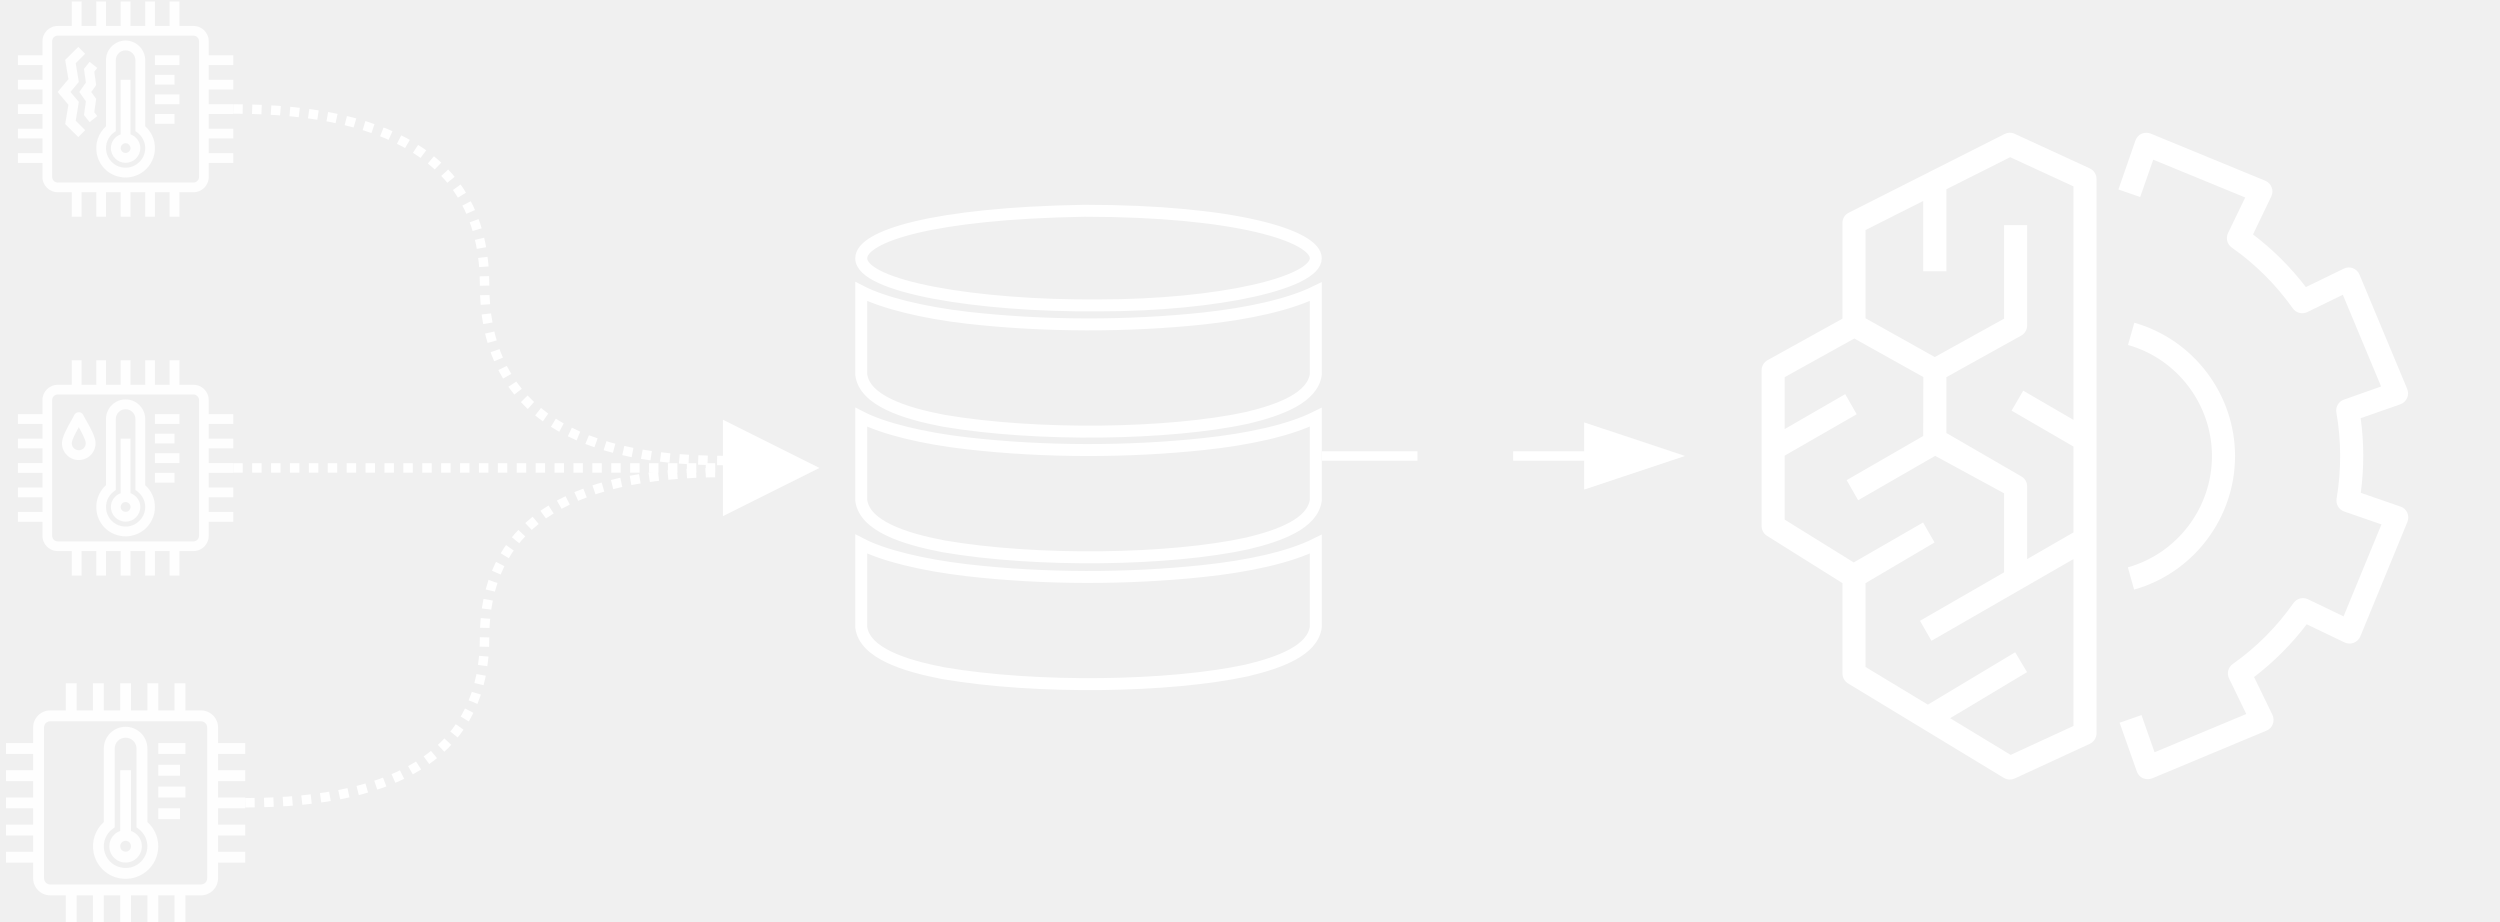
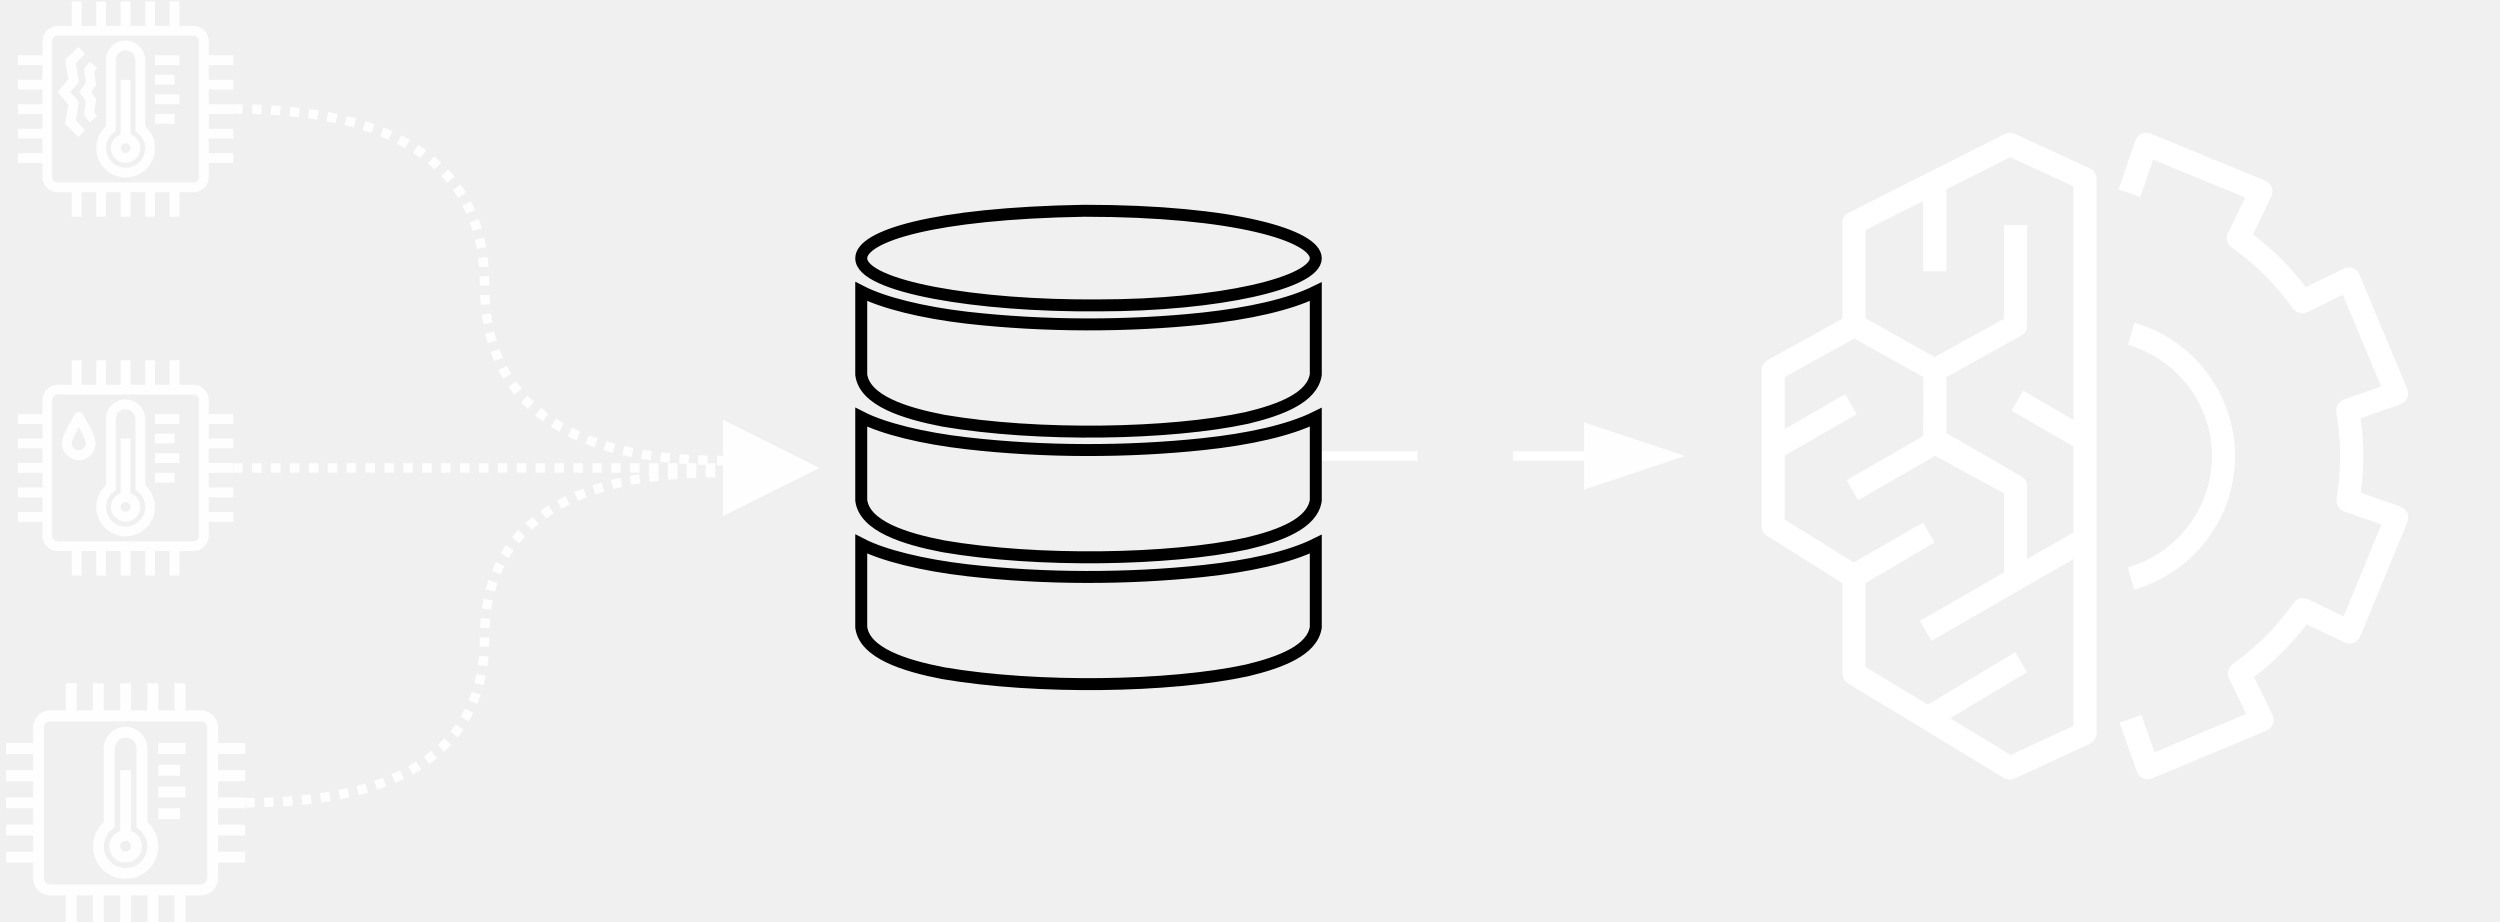
- <svg xmlns="http://www.w3.org/2000/svg" style="" version="1.1" width="209px" height="77px" viewBox="0 0 209 77" content="&lt;mxfile host=&quot;Electron&quot; agent=&quot;Mozilla/5.0 (Macintosh; Intel Mac OS X 10_15_7) AppleWebKit/537.36 (KHTML, like Gecko) draw.io/29.0.3 Chrome/140.0.734.249 Electron/38.7.0 Safari/537.36&quot; version=&quot;29.0.3&quot; scale=&quot;1&quot; border=&quot;0&quot;&gt;&#10;  &lt;diagram name=&quot;Страница-1&quot; id=&quot;vrJBwFiP0G1NpzR6JU6A&quot;&gt;&#10;    &lt;mxGraphModel dx=&quot;325&quot; dy=&quot;239&quot; grid=&quot;1&quot; gridSize=&quot;10&quot; guides=&quot;1&quot; tooltips=&quot;1&quot; connect=&quot;1&quot; arrows=&quot;1&quot; fold=&quot;1&quot; page=&quot;1&quot; pageScale=&quot;1&quot; pageWidth=&quot;827&quot; pageHeight=&quot;1169&quot; math=&quot;0&quot; shadow=&quot;0&quot;&gt;&#10;      &lt;root&gt;&#10;        &lt;mxCell id=&quot;0&quot; /&gt;&#10;        &lt;mxCell id=&quot;1&quot; parent=&quot;0&quot; /&gt;&#10;        &lt;mxCell id=&quot;r5VThmamOhIpFtYYSAC9-8&quot; style=&quot;edgeStyle=orthogonalEdgeStyle;rounded=0;orthogonalLoop=1;jettySize=auto;html=1;flowAnimation=1;curved=1;strokeWidth=0.787;flowAnimationDuration=3000;endArrow=none;endFill=0;shape=wire;dashed=1;fillColor=none;dashPattern=1 1;&quot; edge=&quot;1&quot; parent=&quot;1&quot; source=&quot;r5VThmamOhIpFtYYSAC9-1&quot;&gt;&#10;          &lt;mxGeometry relative=&quot;1&quot; as=&quot;geometry&quot;&gt;&#10;            &lt;mxPoint x=&quot;240&quot; y=&quot;249&quot; as=&quot;targetPoint&quot; /&gt;&#10;            &lt;Array as=&quot;points&quot;&gt;&#10;              &lt;mxPoint x=&quot;220&quot; y=&quot;220&quot; /&gt;&#10;              &lt;mxPoint x=&quot;220&quot; y=&quot;249&quot; /&gt;&#10;            &lt;/Array&gt;&#10;          &lt;/mxGeometry&gt;&#10;        &lt;/mxCell&gt;&#10;        &lt;mxCell id=&quot;r5VThmamOhIpFtYYSAC9-1&quot; value=&quot;&quot; style=&quot;sketch=0;outlineConnect=0;fontColor=#232F3E;gradientColor=none;fillColor=#FEFEFE;strokeColor=none;dashed=0;verticalLabelPosition=bottom;verticalAlign=top;align=center;html=1;fontSize=12;fontStyle=0;aspect=fixed;pointerEvents=1;shape=mxgraph.aws4.iot_thing_temperature_vibration_sensor;strokeWidth=0;&quot; vertex=&quot;1&quot; parent=&quot;1&quot;&gt;&#10;          &lt;mxGeometry x=&quot;181&quot; y=&quot;210.62&quot; width=&quot;18&quot; height=&quot;18&quot; as=&quot;geometry&quot; /&gt;&#10;        &lt;/mxCell&gt;&#10;        &lt;mxCell id=&quot;r5VThmamOhIpFtYYSAC9-9&quot; style=&quot;rounded=0;orthogonalLoop=1;jettySize=auto;html=1;flowAnimation=1;strokeWidth=0.787;flowAnimationDuration=3000;endArrow=block;endFill=1;shape=wire;dashed=1;dashPattern=1 1;&quot; edge=&quot;1&quot; parent=&quot;1&quot; source=&quot;r5VThmamOhIpFtYYSAC9-2&quot;&gt;&#10;          &lt;mxGeometry relative=&quot;1&quot; as=&quot;geometry&quot;&gt;&#10;            &lt;mxPoint x=&quot;248&quot; y=&quot;249.62&quot; as=&quot;targetPoint&quot; /&gt;&#10;          &lt;/mxGeometry&gt;&#10;        &lt;/mxCell&gt;&#10;        &lt;mxCell id=&quot;r5VThmamOhIpFtYYSAC9-2&quot; value=&quot;&quot; style=&quot;sketch=0;outlineConnect=0;fontColor=#232F3E;gradientColor=none;fillColor=#FEFEFE;strokeColor=none;dashed=0;verticalLabelPosition=bottom;verticalAlign=top;align=center;html=1;fontSize=12;fontStyle=0;aspect=fixed;pointerEvents=1;shape=mxgraph.aws4.iot_thing_temperature_humidity_sensor;strokeWidth=0;&quot; vertex=&quot;1&quot; parent=&quot;1&quot;&gt;&#10;          &lt;mxGeometry x=&quot;181&quot; y=&quot;240.62&quot; width=&quot;18&quot; height=&quot;18&quot; as=&quot;geometry&quot; /&gt;&#10;        &lt;/mxCell&gt;&#10;        &lt;mxCell id=&quot;r5VThmamOhIpFtYYSAC9-3&quot; value=&quot;&quot; style=&quot;sketch=0;outlineConnect=0;fontColor=#232F3E;gradientColor=none;fillColor=#FEFEFE;strokeColor=none;dashed=0;verticalLabelPosition=bottom;verticalAlign=top;align=center;html=1;fontSize=12;fontStyle=0;aspect=fixed;pointerEvents=1;shape=mxgraph.aws4.iot_thing_temperature_sensor;strokeWidth=0;strokeOpacity=100;fillOpacity=100;&quot; vertex=&quot;1&quot; parent=&quot;1&quot;&gt;&#10;          &lt;mxGeometry x=&quot;180&quot; y=&quot;267.62&quot; width=&quot;20&quot; height=&quot;20&quot; as=&quot;geometry&quot; /&gt;&#10;        &lt;/mxCell&gt;&#10;        &lt;mxCell id=&quot;r5VThmamOhIpFtYYSAC9-5&quot; value=&quot;&quot; style=&quot;sketch=0;points=[[0,0,0],[0.25,0,0],[0.5,0,0],[0.75,0,0],[1,0,0],[0,1,0],[0.25,1,0],[0.5,1,0],[0.75,1,0],[1,1,0],[0,0.25,0],[0,0.5,0],[0,0.75,0],[1,0.25,0],[1,0.5,0],[1,0.75,0]];outlineConnect=0;fontColor=#232F3E;fillColor=none;strokeColor=#ffffff;dashed=0;verticalLabelPosition=bottom;verticalAlign=top;align=center;html=1;fontSize=12;fontStyle=0;aspect=fixed;shape=mxgraph.aws4.resourceIcon;resIcon=mxgraph.aws4.machine_learning;fillStyle=auto;strokeWidth=0.787;&quot; vertex=&quot;1&quot; parent=&quot;1&quot;&gt;&#10;          &lt;mxGeometry x=&quot;320&quot; y=&quot;214.8&quot; width=&quot;67.63&quot; height=&quot;67.63&quot; as=&quot;geometry&quot; /&gt;&#10;        &lt;/mxCell&gt;&#10;        &lt;mxCell id=&quot;r5VThmamOhIpFtYYSAC9-11&quot; style=&quot;rounded=0;orthogonalLoop=1;jettySize=auto;html=1;flowAnimation=1;strokeWidth=0.787;flowAnimationDuration=3000;endArrow=blockThin;endFill=1;shape=wire;dashed=1;&quot; edge=&quot;1&quot; parent=&quot;1&quot; source=&quot;r5VThmamOhIpFtYYSAC9-6&quot; target=&quot;r5VThmamOhIpFtYYSAC9-5&quot;&gt;&#10;          &lt;mxGeometry relative=&quot;1&quot; as=&quot;geometry&quot; /&gt;&#10;        &lt;/mxCell&gt;&#10;        &lt;mxCell id=&quot;r5VThmamOhIpFtYYSAC9-12&quot; value=&quot;&quot; style=&quot;edgeStyle=orthogonalEdgeStyle;rounded=0;orthogonalLoop=1;jettySize=auto;html=1;flowAnimation=1;curved=1;strokeWidth=0.787;flowAnimationDuration=3000;endArrow=none;endFill=0;shape=wire;dashed=1;dashPattern=1 1;&quot; edge=&quot;1&quot; parent=&quot;1&quot; source=&quot;r5VThmamOhIpFtYYSAC9-3&quot;&gt;&#10;          &lt;mxGeometry relative=&quot;1&quot; as=&quot;geometry&quot;&gt;&#10;            &lt;mxPoint x=&quot;240&quot; y=&quot;250&quot; as=&quot;targetPoint&quot; /&gt;&#10;            &lt;mxPoint x=&quot;180&quot; y=&quot;300&quot; as=&quot;sourcePoint&quot; /&gt;&#10;            &lt;Array as=&quot;points&quot;&gt;&#10;              &lt;mxPoint x=&quot;220&quot; y=&quot;278&quot; /&gt;&#10;              &lt;mxPoint x=&quot;220&quot; y=&quot;250&quot; /&gt;&#10;            &lt;/Array&gt;&#10;          &lt;/mxGeometry&gt;&#10;        &lt;/mxCell&gt;&#10;        &lt;mxCell id=&quot;r5VThmamOhIpFtYYSAC9-6&quot; value=&quot;&quot; style=&quot;sketch=0;shadow=0;dashed=0;html=1;strokeColor=default;labelPosition=center;verticalLabelPosition=bottom;verticalAlign=top;outlineConnect=0;align=center;shape=mxgraph.office.databases.database_mini_3;fillColor=none;gradientColor=none;&quot; vertex=&quot;1&quot; parent=&quot;1&quot;&gt;&#10;          &lt;mxGeometry x=&quot;252&quot; y=&quot;228.62&quot; width=&quot;38&quot; height=&quot;40&quot; as=&quot;geometry&quot; /&gt;&#10;        &lt;/mxCell&gt;&#10;      &lt;/root&gt;&#10;    &lt;/mxGraphModel&gt;&#10;  &lt;/diagram&gt;&#10;&lt;/mxfile&gt;&#10;">
+ <svg xmlns="http://www.w3.org/2000/svg" style="background: transparent; background-color: transparent; color-scheme: light dark;" version="1.1" width="209px" height="77px" viewBox="0 0 209 77" content="&lt;mxfile host=&quot;Electron&quot; agent=&quot;Mozilla/5.0 (Macintosh; Intel Mac OS X 10_15_7) AppleWebKit/537.36 (KHTML, like Gecko) draw.io/29.0.3 Chrome/140.0.734.249 Electron/38.7.0 Safari/537.36&quot; version=&quot;29.0.3&quot; scale=&quot;1&quot; border=&quot;0&quot;&gt;&#10;  &lt;diagram name=&quot;Страница-1&quot; id=&quot;vrJBwFiP0G1NpzR6JU6A&quot;&gt;&#10;    &lt;mxGraphModel dx=&quot;325&quot; dy=&quot;239&quot; grid=&quot;1&quot; gridSize=&quot;10&quot; guides=&quot;1&quot; tooltips=&quot;1&quot; connect=&quot;1&quot; arrows=&quot;1&quot; fold=&quot;1&quot; page=&quot;1&quot; pageScale=&quot;1&quot; pageWidth=&quot;827&quot; pageHeight=&quot;1169&quot; math=&quot;0&quot; shadow=&quot;0&quot;&gt;&#10;      &lt;root&gt;&#10;        &lt;mxCell id=&quot;0&quot; /&gt;&#10;        &lt;mxCell id=&quot;1&quot; parent=&quot;0&quot; /&gt;&#10;        &lt;mxCell id=&quot;r5VThmamOhIpFtYYSAC9-8&quot; style=&quot;edgeStyle=orthogonalEdgeStyle;rounded=0;orthogonalLoop=1;jettySize=auto;html=1;flowAnimation=1;curved=1;strokeWidth=0.787;flowAnimationDuration=3000;endArrow=none;endFill=0;shape=wire;dashed=1;fillColor=none;dashPattern=1 1;strokeColor=#FEFEFE;startFillColor=#FEFEFE;endFillColor=#FEFEFE;&quot; edge=&quot;1&quot; parent=&quot;1&quot; source=&quot;r5VThmamOhIpFtYYSAC9-1&quot;&gt;&#10;          &lt;mxGeometry relative=&quot;1&quot; as=&quot;geometry&quot;&gt;&#10;            &lt;mxPoint x=&quot;240&quot; y=&quot;249&quot; as=&quot;targetPoint&quot; /&gt;&#10;            &lt;Array as=&quot;points&quot;&gt;&#10;              &lt;mxPoint x=&quot;220&quot; y=&quot;220&quot; /&gt;&#10;              &lt;mxPoint x=&quot;220&quot; y=&quot;249&quot; /&gt;&#10;            &lt;/Array&gt;&#10;          &lt;/mxGeometry&gt;&#10;        &lt;/mxCell&gt;&#10;        &lt;mxCell id=&quot;r5VThmamOhIpFtYYSAC9-1&quot; value=&quot;&quot; style=&quot;sketch=0;outlineConnect=0;fontColor=#232F3E;gradientColor=none;fillColor=#FEFEFE;strokeColor=none;dashed=0;verticalLabelPosition=bottom;verticalAlign=top;align=center;html=1;fontSize=12;fontStyle=0;aspect=fixed;pointerEvents=1;shape=mxgraph.aws4.iot_thing_temperature_vibration_sensor;strokeWidth=0;&quot; vertex=&quot;1&quot; parent=&quot;1&quot;&gt;&#10;          &lt;mxGeometry x=&quot;181&quot; y=&quot;210.62&quot; width=&quot;18&quot; height=&quot;18&quot; as=&quot;geometry&quot; /&gt;&#10;        &lt;/mxCell&gt;&#10;        &lt;mxCell id=&quot;r5VThmamOhIpFtYYSAC9-9&quot; style=&quot;rounded=0;orthogonalLoop=1;jettySize=auto;html=1;flowAnimation=1;strokeWidth=0.787;flowAnimationDuration=3000;endArrow=block;endFill=1;shape=wire;dashed=1;dashPattern=1 1;strokeColor=#FEFEFE;startFillColor=#FEFEFE;endFillColor=#FEFEFE;&quot; edge=&quot;1&quot; parent=&quot;1&quot; source=&quot;r5VThmamOhIpFtYYSAC9-2&quot;&gt;&#10;          &lt;mxGeometry relative=&quot;1&quot; as=&quot;geometry&quot;&gt;&#10;            &lt;mxPoint x=&quot;248&quot; y=&quot;249.62&quot; as=&quot;targetPoint&quot; /&gt;&#10;          &lt;/mxGeometry&gt;&#10;        &lt;/mxCell&gt;&#10;        &lt;mxCell id=&quot;r5VThmamOhIpFtYYSAC9-2&quot; value=&quot;&quot; style=&quot;sketch=0;outlineConnect=0;fontColor=#232F3E;gradientColor=none;fillColor=#FEFEFE;strokeColor=none;dashed=0;verticalLabelPosition=bottom;verticalAlign=top;align=center;html=1;fontSize=12;fontStyle=0;aspect=fixed;pointerEvents=1;shape=mxgraph.aws4.iot_thing_temperature_humidity_sensor;strokeWidth=0;&quot; vertex=&quot;1&quot; parent=&quot;1&quot;&gt;&#10;          &lt;mxGeometry x=&quot;181&quot; y=&quot;240.62&quot; width=&quot;18&quot; height=&quot;18&quot; as=&quot;geometry&quot; /&gt;&#10;        &lt;/mxCell&gt;&#10;        &lt;mxCell id=&quot;r5VThmamOhIpFtYYSAC9-3&quot; value=&quot;&quot; style=&quot;sketch=0;outlineConnect=0;fontColor=#232F3E;gradientColor=none;fillColor=#FEFEFE;strokeColor=none;dashed=0;verticalLabelPosition=bottom;verticalAlign=top;align=center;html=1;fontSize=12;fontStyle=0;aspect=fixed;pointerEvents=1;shape=mxgraph.aws4.iot_thing_temperature_sensor;strokeWidth=0;strokeOpacity=100;fillOpacity=100;&quot; vertex=&quot;1&quot; parent=&quot;1&quot;&gt;&#10;          &lt;mxGeometry x=&quot;180&quot; y=&quot;267.62&quot; width=&quot;20&quot; height=&quot;20&quot; as=&quot;geometry&quot; /&gt;&#10;        &lt;/mxCell&gt;&#10;        &lt;mxCell id=&quot;r5VThmamOhIpFtYYSAC9-5&quot; value=&quot;&quot; style=&quot;sketch=0;points=[[0,0,0],[0.25,0,0],[0.5,0,0],[0.75,0,0],[1,0,0],[0,1,0],[0.25,1,0],[0.5,1,0],[0.75,1,0],[1,1,0],[0,0.25,0],[0,0.5,0],[0,0.75,0],[1,0.25,0],[1,0.5,0],[1,0.75,0]];outlineConnect=0;fontColor=#232F3E;fillColor=none;strokeColor=#ffffff;dashed=0;verticalLabelPosition=bottom;verticalAlign=top;align=center;html=1;fontSize=12;fontStyle=0;aspect=fixed;shape=mxgraph.aws4.resourceIcon;resIcon=mxgraph.aws4.machine_learning;fillStyle=auto;strokeWidth=0.787;&quot; vertex=&quot;1&quot; parent=&quot;1&quot;&gt;&#10;          &lt;mxGeometry x=&quot;320&quot; y=&quot;214.8&quot; width=&quot;67.63&quot; height=&quot;67.63&quot; as=&quot;geometry&quot; /&gt;&#10;        &lt;/mxCell&gt;&#10;        &lt;mxCell id=&quot;r5VThmamOhIpFtYYSAC9-11&quot; style=&quot;rounded=0;orthogonalLoop=1;jettySize=auto;html=1;flowAnimation=1;strokeWidth=0.787;flowAnimationDuration=3000;endArrow=blockThin;endFill=1;shape=wire;dashed=1;strokeColor=#FEFEFE;startFillColor=#FEFEFE;endFillColor=#FEFEFE;&quot; edge=&quot;1&quot; parent=&quot;1&quot; source=&quot;r5VThmamOhIpFtYYSAC9-6&quot; target=&quot;r5VThmamOhIpFtYYSAC9-5&quot;&gt;&#10;          &lt;mxGeometry relative=&quot;1&quot; as=&quot;geometry&quot; /&gt;&#10;        &lt;/mxCell&gt;&#10;        &lt;mxCell id=&quot;r5VThmamOhIpFtYYSAC9-12&quot; value=&quot;&quot; style=&quot;edgeStyle=orthogonalEdgeStyle;rounded=0;orthogonalLoop=1;jettySize=auto;html=1;flowAnimation=1;curved=1;strokeWidth=0.787;flowAnimationDuration=3000;endArrow=none;endFill=0;shape=wire;dashed=1;dashPattern=1 1;strokeColor=#FEFEFE;startFillColor=#FEFEFE;endFillColor=#FEFEFE;&quot; edge=&quot;1&quot; parent=&quot;1&quot; source=&quot;r5VThmamOhIpFtYYSAC9-3&quot;&gt;&#10;          &lt;mxGeometry relative=&quot;1&quot; as=&quot;geometry&quot;&gt;&#10;            &lt;mxPoint x=&quot;240&quot; y=&quot;250&quot; as=&quot;targetPoint&quot; /&gt;&#10;            &lt;mxPoint x=&quot;180&quot; y=&quot;300&quot; as=&quot;sourcePoint&quot; /&gt;&#10;            &lt;Array as=&quot;points&quot;&gt;&#10;              &lt;mxPoint x=&quot;220&quot; y=&quot;278&quot; /&gt;&#10;              &lt;mxPoint x=&quot;220&quot; y=&quot;250&quot; /&gt;&#10;            &lt;/Array&gt;&#10;          &lt;/mxGeometry&gt;&#10;        &lt;/mxCell&gt;&#10;        &lt;mxCell id=&quot;r5VThmamOhIpFtYYSAC9-6&quot; value=&quot;&quot; style=&quot;sketch=0;shadow=0;dashed=0;html=1;strokeColor=default;labelPosition=center;verticalLabelPosition=bottom;verticalAlign=top;outlineConnect=0;align=center;shape=mxgraph.office.databases.database_mini_3;fillColor=none;gradientColor=none;&quot; vertex=&quot;1&quot; parent=&quot;1&quot;&gt;&#10;          &lt;mxGeometry x=&quot;252&quot; y=&quot;228.62&quot; width=&quot;38&quot; height=&quot;40&quot; as=&quot;geometry&quot; /&gt;&#10;        &lt;/mxCell&gt;&#10;      &lt;/root&gt;&#10;    &lt;/mxGraphModel&gt;&#10;  &lt;/diagram&gt;&#10;&lt;/mxfile&gt;&#10;">
  <defs>
-     <style>@keyframes ge-flow-animation--O0CGdl8HsFYMadAr-Q7 {
+     <style>@keyframes ge-flow-animation-nyotXCCTDUDjJl72Qc50 {
  to {
    stroke-dashoffset: 0;
  }
}</style>
  </defs>
  <g>
    <g data-cell-id="0">
      <g data-cell-id="1">
        <g data-cell-id="r5VThmamOhIpFtYYSAC9-8">
          <g transform="translate(0.5,0.5)">
-             <path d="M 19 8.61 Q 40.01 8.61 40.01 23.31 Q 40.01 38 60 38" fill="none" stroke="#ffffff" stroke-width="0.79" stroke-miterlimit="10" pointer-events="stroke" stroke-dasharray="0.79 0.79" style="stroke: #ffffff; animation: 296ms linear 0s infinite normal none running ge-flow-animation--O0CGdl8HsFYMadAr-Q7; stroke-dashoffset: 1.58;" />
+             <path d="M 19 8.61 Q 40.01 8.61 40.01 23.31 Q 40.01 38 60 38" fill="none" stroke="#fefefe" stroke-width="0.79" stroke-miterlimit="10" pointer-events="stroke" stroke-dasharray="0.79 0.79" style="stroke: rgb(254, 254, 254); animation: 296ms linear 0s infinite normal none running ge-flow-animation-nyotXCCTDUDjJl72Qc50; stroke-dashoffset: 1.58;" />
            <path d="M 19 8.61 Q 40.01 8.61 40.01 23.31 Q 40.01 38 60 38" fill="none" stroke="none" pointer-events="stroke" />
          </g>
        </g>
        <g data-cell-id="r5VThmamOhIpFtYYSAC9-1">
          <g transform="translate(0.5,0.5)">
            <rect x="1" y="-0.38" width="18" height="18" fill="none" stroke="none" pointer-events="all" />
            <path d="M 10 12.29 C 9.85 12.29 9.72 12.21 9.65 12.09 C 9.57 11.96 9.57 11.81 9.65 11.68 C 9.72 11.55 9.85 11.47 10 11.47 C 10.15 11.47 10.28 11.55 10.35 11.68 C 10.43 11.81 10.43 11.96 10.35 12.09 C 10.28 12.21 10.15 12.29 10 12.29 Z M 10.41 10.73 L 10.41 6.17 L 9.59 6.17 L 9.59 10.73 C 9.12 10.9 8.77 11.35 8.77 11.88 C 8.77 12.56 9.32 13.11 10 13.11 C 10.68 13.11 11.23 12.56 11.23 11.88 C 11.23 11.35 10.88 10.9 10.41 10.73 Z M 11.03 13.15 C 10.64 13.47 10.15 13.59 9.64 13.48 C 9.01 13.35 8.51 12.83 8.39 12.19 C 8.27 11.58 8.52 10.95 9.02 10.58 L 9.18 10.46 L 9.18 4.53 C 9.18 4.08 9.55 3.71 10 3.71 C 10.45 3.71 10.82 4.08 10.82 4.53 L 10.82 10.46 L 10.98 10.58 C 11.4 10.9 11.64 11.37 11.64 11.88 C 11.64 12.38 11.42 12.84 11.03 13.15 Z M 11.64 10.06 L 11.64 4.53 C 11.64 3.63 10.9 2.89 10 2.89 C 9.1 2.89 8.36 3.63 8.36 4.53 L 8.36 10.06 C 7.73 10.63 7.43 11.49 7.59 12.34 C 7.76 13.3 8.52 14.09 9.48 14.28 C 9.65 14.32 9.82 14.34 10 14.34 C 10.56 14.34 11.11 14.14 11.55 13.79 C 12.12 13.32 12.46 12.62 12.45 11.88 C 12.46 11.19 12.16 10.52 11.64 10.06 Z M 7.63 9.2 L 6.99 9.71 L 6.52 9.12 L 6.68 7.97 L 6.13 7.19 L 6.68 6.4 L 6.52 5.26 L 6.99 4.67 L 7.63 5.18 L 7.38 5.49 L 7.54 6.61 L 7.13 7.19 L 7.54 7.77 L 7.38 8.89 Z M 5.83 9.59 L 6.62 10.38 L 6.05 10.96 L 4.95 9.87 L 5.22 8.26 L 4.32 7.19 L 5.22 6.12 L 4.95 4.51 L 6.05 3.42 L 6.62 4 L 5.83 4.79 L 6.09 6.35 L 5.39 7.19 L 6.09 8.02 Z M 12.45 9.85 L 14.09 9.85 L 14.09 9.03 L 12.45 9.03 Z M 12.45 8.21 L 14.5 8.21 L 14.5 7.39 L 12.45 7.39 Z M 12.45 6.57 L 14.09 6.57 L 14.09 5.76 L 12.45 5.76 Z M 12.45 4.94 L 14.5 4.94 L 14.5 4.12 L 12.45 4.12 Z M 16.14 14.29 C 16.14 14.55 15.93 14.76 15.67 14.76 L 4.33 14.76 C 4.07 14.76 3.86 14.55 3.86 14.29 L 3.86 2.95 C 3.86 2.69 4.07 2.48 4.33 2.48 L 15.67 2.48 C 15.93 2.48 16.14 2.69 16.14 2.95 Z M 19 4.94 L 19 4.12 L 16.95 4.12 L 16.95 2.95 C 16.95 2.24 16.38 1.67 15.67 1.67 L 14.5 1.67 L 14.5 -0.38 L 13.68 -0.38 L 13.68 1.67 L 12.45 1.67 L 12.45 -0.38 L 11.64 -0.38 L 11.64 1.67 L 10.41 1.67 L 10.41 -0.38 L 9.59 -0.38 L 9.59 1.67 L 8.36 1.67 L 8.36 -0.38 L 7.55 -0.38 L 7.55 1.67 L 6.32 1.67 L 6.32 -0.38 L 5.5 -0.38 L 5.5 1.67 L 4.33 1.67 C 3.62 1.67 3.05 2.24 3.05 2.95 L 3.05 4.12 L 1 4.12 L 1 4.94 L 3.05 4.94 L 3.05 6.17 L 1 6.17 L 1 6.98 L 3.05 6.98 L 3.05 8.21 L 1 8.21 L 1 9.03 L 3.05 9.03 L 3.05 10.26 L 1 10.26 L 1 11.07 L 3.05 11.07 L 3.05 12.3 L 1 12.3 L 1 13.12 L 3.05 13.12 L 3.05 14.29 C 3.05 15 3.62 15.57 4.33 15.57 L 5.5 15.57 L 5.5 17.62 L 6.32 17.62 L 6.32 15.57 L 7.55 15.57 L 7.55 17.62 L 8.36 17.62 L 8.36 15.57 L 9.59 15.57 L 9.59 17.62 L 10.41 17.62 L 10.41 15.57 L 11.64 15.57 L 11.64 17.62 L 12.45 17.62 L 12.45 15.57 L 13.68 15.57 L 13.68 17.62 L 14.5 17.62 L 14.5 15.57 L 15.67 15.57 C 16.38 15.57 16.95 15 16.95 14.29 L 16.95 13.12 L 19 13.12 L 19 12.3 L 16.95 12.3 L 16.95 11.07 L 19 11.07 L 19 10.26 L 16.95 10.26 L 16.95 9.03 L 19 9.03 L 19 8.21 L 16.95 8.21 L 16.95 6.98 L 19 6.98 L 19 6.17 L 16.95 6.17 L 16.95 4.94 Z" fill="#fefefe" stroke="none" pointer-events="all" style="fill: rgb(254, 254, 254);" />
          </g>
        </g>
        <g data-cell-id="r5VThmamOhIpFtYYSAC9-9">
          <g transform="translate(0.5,0.5)">
-             <path d="M 19 38.62 L 60.33 38.62" fill="none" stroke="#ffffff" stroke-width="0.79" stroke-miterlimit="10" pointer-events="stroke" stroke-dasharray="0.79 0.79" style="stroke: #ffffff; animation: 296ms linear 0s infinite normal none running ge-flow-animation--O0CGdl8HsFYMadAr-Q7; stroke-dashoffset: 1.58;" />
+             <path d="M 19 38.62 L 60.33 38.62" fill="none" stroke="#fefefe" stroke-width="0.79" stroke-miterlimit="10" pointer-events="stroke" stroke-dasharray="0.79 0.79" style="stroke: rgb(254, 254, 254); animation: 296ms linear 0s infinite normal none running ge-flow-animation-nyotXCCTDUDjJl72Qc50; stroke-dashoffset: 1.58;" />
            <path d="M 19 38.62 L 60.33 38.62" fill="none" stroke="none" pointer-events="stroke" />
-             <path d="M 67.12 38.62 L 60.33 42.01 L 60.33 35.23 Z" fill="#ffffff" stroke="#ffffff" stroke-width="0.79" stroke-miterlimit="10" pointer-events="all" style="fill: #ffffff; stroke: #ffffff;" />
+             <path d="M 67.12 38.62 L 60.33 42.01 L 60.33 35.23 Z" fill="#fefefe" stroke="#fefefe" stroke-width="0.79" stroke-miterlimit="10" pointer-events="all" style="fill: rgb(254, 254, 254); stroke: rgb(254, 254, 254);" />
          </g>
        </g>
        <g data-cell-id="r5VThmamOhIpFtYYSAC9-2">
          <g transform="translate(0.5,0.5)">
            <rect x="1" y="29.62" width="18" height="18" fill="none" stroke="none" pointer-events="all" />
            <path d="M 6.09 37.14 C 5.77 37.14 5.5 36.88 5.5 36.55 C 5.5 36.29 5.84 35.65 6.09 35.21 C 6.33 35.65 6.67 36.29 6.67 36.55 C 6.67 36.88 6.41 37.14 6.09 37.14 Z M 6.45 34.18 C 6.38 34.04 6.24 33.96 6.09 33.96 C 5.93 33.96 5.79 34.04 5.72 34.18 L 5.52 34.55 C 5.08 35.32 4.68 36.06 4.68 36.55 C 4.68 37.33 5.31 37.96 6.09 37.96 C 6.86 37.96 7.49 37.33 7.49 36.55 C 7.49 36.06 7.1 35.32 6.65 34.55 Z M 12.45 39.85 L 14.09 39.85 L 14.09 39.03 L 12.45 39.03 Z M 12.45 38.21 L 14.5 38.21 L 14.5 37.39 L 12.45 37.39 Z M 12.45 36.57 L 14.09 36.57 L 14.09 35.76 L 12.45 35.76 Z M 12.45 34.94 L 14.5 34.94 L 14.5 34.12 L 12.45 34.12 Z M 10 42.29 C 9.77 42.29 9.59 42.11 9.59 41.88 C 9.59 41.66 9.77 41.47 10 41.47 C 10.23 41.47 10.41 41.66 10.41 41.88 C 10.41 42.11 10.23 42.29 10 42.29 Z M 10.41 40.73 L 10.41 36.17 L 9.59 36.17 L 9.59 40.73 C 9.12 40.9 8.77 41.35 8.77 41.88 C 8.77 42.56 9.32 43.11 10 43.11 C 10.68 43.11 11.23 42.56 11.23 41.88 C 11.23 41.35 10.88 40.9 10.41 40.73 Z M 11.03 43.15 C 10.64 43.47 10.15 43.59 9.64 43.48 C 9.01 43.35 8.51 42.83 8.39 42.19 C 8.28 41.57 8.51 40.97 9.02 40.58 L 9.18 40.46 L 9.18 34.53 C 9.18 34.08 9.55 33.71 10 33.71 C 10.45 33.71 10.82 34.08 10.82 34.53 L 10.82 40.46 L 10.98 40.58 C 11.4 40.9 11.64 41.37 11.64 41.88 C 11.64 42.38 11.42 42.84 11.03 43.15 Z M 11.64 40.06 L 11.64 34.53 C 11.64 33.63 10.9 32.89 10 32.89 C 9.1 32.89 8.36 33.63 8.36 34.53 L 8.36 40.06 C 7.73 40.63 7.43 41.49 7.59 42.34 C 7.76 43.3 8.52 44.09 9.48 44.28 C 9.65 44.32 9.82 44.34 10 44.34 C 10.56 44.34 11.11 44.14 11.55 43.79 C 12.12 43.32 12.46 42.62 12.45 41.88 C 12.45 41.18 12.16 40.53 11.64 40.06 Z M 16.14 44.29 C 16.14 44.55 15.93 44.76 15.67 44.76 L 4.33 44.76 C 4.07 44.76 3.86 44.55 3.86 44.29 L 3.86 32.95 C 3.86 32.69 4.07 32.48 4.33 32.48 L 15.67 32.48 C 15.93 32.48 16.14 32.69 16.14 32.95 Z M 19 34.94 L 19 34.12 L 16.95 34.12 L 16.95 32.95 C 16.95 32.24 16.38 31.67 15.67 31.67 L 14.5 31.67 L 14.5 29.62 L 13.68 29.62 L 13.68 31.67 L 12.45 31.67 L 12.45 29.62 L 11.64 29.62 L 11.64 31.67 L 10.41 31.67 L 10.41 29.62 L 9.59 29.62 L 9.59 31.67 L 8.36 31.67 L 8.36 29.62 L 7.55 29.62 L 7.55 31.67 L 6.32 31.67 L 6.32 29.62 L 5.5 29.62 L 5.5 31.67 L 4.33 31.67 C 3.62 31.67 3.05 32.24 3.05 32.95 L 3.05 34.12 L 1 34.12 L 1 34.94 L 3.05 34.94 L 3.05 36.17 L 1 36.17 L 1 36.98 L 3.05 36.98 L 3.05 38.21 L 1 38.21 L 1 39.03 L 3.05 39.03 L 3.05 40.26 L 1 40.26 L 1 41.07 L 3.05 41.07 L 3.05 42.3 L 1 42.3 L 1 43.12 L 3.05 43.12 L 3.05 44.29 C 3.05 45 3.62 45.57 4.33 45.57 L 5.5 45.57 L 5.5 47.62 L 6.32 47.62 L 6.32 45.57 L 7.55 45.57 L 7.55 47.62 L 8.36 47.62 L 8.36 45.57 L 9.59 45.57 L 9.59 47.62 L 10.41 47.62 L 10.41 45.57 L 11.64 45.57 L 11.64 47.62 L 12.45 47.62 L 12.45 45.57 L 13.68 45.57 L 13.68 47.62 L 14.5 47.62 L 14.5 45.57 L 15.67 45.57 C 16.38 45.57 16.95 45 16.95 44.29 L 16.95 43.12 L 19 43.12 L 19 42.3 L 16.95 42.3 L 16.95 41.07 L 19 41.07 L 19 40.26 L 16.95 40.26 L 16.95 39.03 L 19 39.03 L 19 38.21 L 16.95 38.21 L 16.95 36.98 L 19 36.98 L 19 36.17 L 16.95 36.17 L 16.95 34.94 Z" fill="#fefefe" stroke="none" pointer-events="all" style="fill: rgb(254, 254, 254);" />
          </g>
        </g>
        <g data-cell-id="r5VThmamOhIpFtYYSAC9-3">
          <g transform="translate(0.5,0.5)">
            <rect x="0" y="56.62" width="20" height="20" fill="none" stroke="none" pointer-events="all" />
            <path d="M 10 70.7 C 9.75 70.7 9.55 70.5 9.55 70.25 C 9.55 70 9.75 69.79 10 69.79 C 10.25 69.79 10.45 70 10.45 70.25 C 10.45 70.5 10.25 70.7 10 70.7 Z M 10.45 68.97 L 10.45 63.89 L 9.55 63.89 L 9.55 68.97 C 9.02 69.15 8.64 69.65 8.64 70.25 C 8.64 71 9.25 71.61 10 71.61 C 10.75 71.61 11.36 71 11.36 70.25 C 11.36 69.65 10.98 69.15 10.45 68.97 Z M 11.15 71.66 C 10.71 72.01 10.17 72.14 9.61 72.02 C 8.9 71.88 8.34 71.3 8.21 70.59 C 8.08 69.91 8.35 69.21 8.91 68.8 L 9.09 68.66 L 9.09 62.07 C 9.09 61.57 9.5 61.17 10 61.17 C 10.5 61.17 10.91 61.57 10.91 62.07 L 10.91 68.66 L 11.09 68.8 C 11.55 69.15 11.82 69.68 11.82 70.25 C 11.82 70.8 11.57 71.31 11.15 71.66 Z M 11.82 68.22 L 11.82 62.07 C 11.82 61.07 11 60.26 10 60.26 C 9 60.26 8.18 61.07 8.18 62.07 L 8.18 68.22 C 7.47 68.86 7.15 69.81 7.32 70.75 C 7.52 71.83 8.36 72.69 9.42 72.91 C 9.61 72.95 9.8 72.97 10 72.97 C 10.62 72.97 11.23 72.76 11.72 72.36 C 12.36 71.85 12.73 71.07 12.73 70.25 C 12.73 69.47 12.4 68.74 11.82 68.22 Z M 12.73 67.98 L 14.55 67.98 L 14.55 67.07 L 12.73 67.07 Z M 12.73 66.17 L 15 66.17 L 15 65.26 L 12.73 65.26 Z M 12.73 64.35 L 14.55 64.35 L 14.55 63.44 L 12.73 63.44 Z M 12.73 62.53 L 15 62.53 L 15 61.62 L 12.73 61.62 Z M 16.82 72.92 C 16.82 73.21 16.59 73.44 16.3 73.44 L 3.7 73.44 C 3.41 73.44 3.18 73.21 3.18 72.92 L 3.18 60.32 C 3.18 60.03 3.41 59.8 3.7 59.8 L 16.3 59.8 C 16.59 59.8 16.82 60.03 16.82 60.32 Z M 20 62.53 L 20 61.62 L 17.73 61.62 L 17.73 60.32 C 17.73 59.53 17.09 58.89 16.3 58.89 L 15 58.89 L 15 56.62 L 14.09 56.62 L 14.09 58.89 L 12.73 58.89 L 12.73 56.62 L 11.82 56.62 L 11.82 58.89 L 10.45 58.89 L 10.45 56.62 L 9.55 56.62 L 9.55 58.89 L 8.18 58.89 L 8.18 56.62 L 7.27 56.62 L 7.27 58.89 L 5.91 58.89 L 5.91 56.62 L 5 56.62 L 5 58.89 L 3.7 58.89 C 2.91 58.89 2.27 59.53 2.27 60.32 L 2.27 61.62 L 0 61.62 L 0 62.53 L 2.27 62.53 L 2.27 63.89 L 0 63.89 L 0 64.8 L 2.27 64.8 L 2.27 66.17 L 0 66.17 L 0 67.07 L 2.27 67.07 L 2.27 68.44 L 0 68.44 L 0 69.35 L 2.27 69.35 L 2.27 70.71 L 0 70.71 L 0 71.62 L 2.27 71.62 L 2.27 72.92 C 2.27 73.71 2.91 74.35 3.7 74.35 L 5 74.35 L 5 76.62 L 5.91 76.62 L 5.91 74.35 L 7.27 74.35 L 7.27 76.62 L 8.18 76.62 L 8.18 74.35 L 9.55 74.35 L 9.55 76.62 L 10.45 76.62 L 10.45 74.35 L 11.82 74.35 L 11.82 76.62 L 12.73 76.62 L 12.73 74.35 L 14.09 74.35 L 14.09 76.62 L 15 76.62 L 15 74.35 L 16.3 74.35 C 17.09 74.35 17.73 73.71 17.73 72.92 L 17.73 71.62 L 20 71.62 L 20 70.71 L 17.73 70.71 L 17.73 69.35 L 20 69.35 L 20 68.44 L 17.73 68.44 L 17.73 67.07 L 20 67.07 L 20 66.17 L 17.73 66.17 L 17.73 64.8 L 20 64.8 L 20 63.89 L 17.73 63.89 L 17.73 62.53 Z" fill="#fefefe" stroke="none" pointer-events="all" style="fill: rgb(254, 254, 254);" />
          </g>
        </g>
        <g data-cell-id="r5VThmamOhIpFtYYSAC9-5">
          <g transform="translate(0.5,0.5)">
            <path d="M 140 3.8 L 207.63 3.8 L 207.63 71.43 L 140 71.43 Z" fill="none" stroke="none" pointer-events="all" />
            <path d="M 172.84 44.01 L 172.84 36.83 L 167.67 33.83 L 168.64 32.16 L 172.84 34.6 L 172.84 15.08 L 167.55 12.64 L 162.22 15.32 L 162.22 22.18 L 160.28 22.18 L 160.28 16.3 L 155.46 18.73 L 155.46 26.11 L 161.25 29.35 L 167.04 26.14 L 167.04 18.32 L 168.97 18.32 L 168.97 26.71 C 168.97 27.06 168.78 27.38 168.48 27.55 L 162.22 31.03 L 162.22 35.7 L 168.47 39.32 C 168.78 39.49 168.97 39.81 168.97 40.16 L 168.97 46.24 Z M 172.84 46.24 L 160.97 53.07 L 160.01 51.4 L 167.04 47.35 L 167.04 40.74 L 161.28 37.61 L 154.84 41.32 L 153.88 39.64 L 160.28 35.95 L 160.29 31.02 L 154.52 27.8 L 148.7 31.03 L 148.7 35.37 L 153.76 32.45 L 154.72 34.13 L 148.7 37.59 L 148.7 42.94 L 154.47 46.52 L 160.27 43.18 L 161.23 44.85 L 155.46 48.25 L 155.46 55.26 L 160.67 58.41 L 167.97 54.03 L 168.96 55.69 L 162.53 59.54 L 167.59 62.61 L 172.84 60.19 Z M 174.77 14.46 L 174.77 60.8 C 174.77 61.18 174.55 61.52 174.21 61.68 L 167.93 64.58 C 167.8 64.64 167.66 64.67 167.53 64.67 C 167.35 64.67 167.18 64.62 167.02 64.53 L 153.99 56.63 C 153.7 56.45 153.53 56.14 153.53 55.8 L 153.53 48.25 L 147.23 44.3 C 146.94 44.12 146.77 43.81 146.77 43.48 L 146.77 42.89 C 146.77 42.87 146.77 42.85 146.77 42.83 L 146.77 31.11 C 146.77 31.09 146.77 31.07 146.77 31.05 L 146.77 30.46 C 146.77 30.11 146.96 29.78 147.27 29.61 L 153.53 26.14 L 153.53 18.14 C 153.53 17.77 153.73 17.44 154.06 17.28 L 167.09 10.7 C 167.35 10.57 167.66 10.56 167.93 10.69 L 174.21 13.58 C 174.55 13.74 174.77 14.08 174.77 14.46 Z M 200.75 42.36 C 200.64 42.12 200.44 41.93 200.18 41.85 L 196.86 40.7 C 197.14 38.62 197.14 36.53 196.85 34.46 L 200.17 33.3 C 200.42 33.21 200.62 33.02 200.73 32.78 C 200.84 32.54 200.84 32.26 200.74 32.01 L 196.75 22.45 C 196.65 22.21 196.45 22.02 196.2 21.92 C 195.96 21.83 195.68 21.84 195.44 21.96 L 192.27 23.5 C 191 21.84 189.52 20.36 187.85 19.1 L 189.38 15.92 C 189.49 15.69 189.51 15.41 189.41 15.16 C 189.31 14.91 189.12 14.71 188.88 14.61 L 179.3 10.67 C 179.05 10.57 178.78 10.58 178.53 10.68 C 178.29 10.79 178.11 11 178.02 11.25 L 176.6 15.34 L 178.42 15.97 L 179.51 12.85 L 187.2 16.01 L 185.76 18.99 C 185.56 19.42 185.69 19.93 186.08 20.2 C 188.06 21.59 189.77 23.3 191.18 25.28 C 191.45 25.66 191.96 25.8 192.39 25.59 L 195.36 24.14 L 198.56 31.81 L 195.45 32.91 C 195.01 33.06 194.74 33.52 194.82 33.98 C 195.24 36.37 195.24 38.8 194.84 41.19 C 194.76 41.65 195.03 42.11 195.47 42.26 L 198.59 43.34 L 195.42 51.03 L 192.45 49.6 C 192.02 49.39 191.51 49.53 191.24 49.91 C 189.85 51.89 188.14 53.61 186.16 55.01 C 185.77 55.29 185.64 55.8 185.85 56.22 L 187.29 59.19 L 179.62 62.39 L 178.53 59.28 L 176.7 59.92 L 178.14 64 C 178.23 64.25 178.41 64.45 178.65 64.56 C 178.78 64.61 178.91 64.64 179.05 64.64 C 179.17 64.64 179.3 64.62 179.42 64.57 L 188.98 60.58 C 189.23 60.48 189.42 60.28 189.51 60.03 C 189.6 59.78 189.59 59.51 189.48 59.27 L 187.94 56.1 C 189.6 54.83 191.08 53.35 192.34 51.69 L 195.51 53.21 C 195.75 53.32 196.03 53.34 196.27 53.24 C 196.52 53.14 196.72 52.95 196.82 52.71 L 200.76 43.13 C 200.86 42.88 200.86 42.61 200.75 42.36 Z M 184.42 37.63 C 184.42 33.33 181.54 29.51 177.4 28.34 L 177.93 26.48 C 182.89 27.89 186.35 32.47 186.35 37.63 C 186.35 42.8 182.88 47.39 177.91 48.79 L 177.39 46.93 C 181.53 45.76 184.42 41.94 184.42 37.63 Z" fill="#ffffff" stroke="none" pointer-events="all" style="fill: rgb(255, 255, 255);" />
          </g>
        </g>
        <g data-cell-id="r5VThmamOhIpFtYYSAC9-11">
          <g transform="translate(0.5,0.5)">
-             <path d="M 110 37.62 L 132.33 37.62" fill="none" stroke="#ffffff" stroke-width="0.79" stroke-miterlimit="10" pointer-events="stroke" stroke-dasharray="8" style="stroke: #ffffff; animation: 3000ms linear 0s infinite normal none running ge-flow-animation--O0CGdl8HsFYMadAr-Q7; stroke-dashoffset: 16;" />
+             <path d="M 110 37.62 L 132.33 37.62" fill="none" stroke="#fefefe" stroke-width="0.79" stroke-miterlimit="10" pointer-events="stroke" stroke-dasharray="8" style="stroke: rgb(254, 254, 254); animation: 3000ms linear 0s infinite normal none running ge-flow-animation-nyotXCCTDUDjJl72Qc50; stroke-dashoffset: 16;" />
            <path d="M 110 37.62 L 132.33 37.62" fill="none" stroke="none" pointer-events="stroke" />
-             <path d="M 139.12 37.62 L 132.33 39.88 L 132.33 35.36 Z" fill="#ffffff" stroke="#ffffff" stroke-width="0.79" stroke-miterlimit="10" pointer-events="all" style="fill: #ffffff; stroke: #ffffff;" />
+             <path d="M 139.12 37.62 L 132.33 39.88 L 132.33 35.36 Z" fill="#fefefe" stroke="#fefefe" stroke-width="0.79" stroke-miterlimit="10" pointer-events="all" style="fill: rgb(254, 254, 254); stroke: rgb(254, 254, 254);" />
          </g>
        </g>
        <g data-cell-id="r5VThmamOhIpFtYYSAC9-12">
          <g transform="translate(0.5,0.5)">
-             <path d="M 20 66.61 Q 40.01 66.61 40.01 52.81 Q 40.01 39.01 60 39" fill="none" stroke="#ffffff" stroke-width="0.79" stroke-miterlimit="10" pointer-events="stroke" stroke-dasharray="0.79 0.79" style="stroke: #ffffff; animation: 296ms linear 0s infinite normal none running ge-flow-animation--O0CGdl8HsFYMadAr-Q7; stroke-dashoffset: 1.58;" />
+             <path d="M 20 66.61 Q 40.01 66.61 40.01 52.81 Q 40.01 39.01 60 39" fill="none" stroke="#fefefe" stroke-width="0.79" stroke-miterlimit="10" pointer-events="stroke" stroke-dasharray="0.79 0.79" style="stroke: rgb(254, 254, 254); animation: 296ms linear 0s infinite normal none running ge-flow-animation-nyotXCCTDUDjJl72Qc50; stroke-dashoffset: 1.58;" />
            <path d="M 20 66.61 Q 40.01 66.61 40.01 52.81 Q 40.01 39.01 60 39" fill="none" stroke="none" pointer-events="stroke" />
          </g>
        </g>
        <g data-cell-id="r5VThmamOhIpFtYYSAC9-6">
          <g>
-             <path d="M 72 45.48 C 73.83 46.43 77.13 47.24 80.84 47.67 C 87.36 48.42 94.33 48.4 100.56 47.74 C 104.42 47.33 107.78 46.59 110 45.49 L 110 52.44 C 109.71 54.36 107.08 55.37 104.23 56.05 C 97.79 57.44 86.71 57.62 78.86 56.28 C 75.59 55.65 72.28 54.59 72 52.44 Z M 72 21.59 C 72 19.76 77.9 17.84 90.64 17.62 C 103.28 17.62 110 19.72 110 21.59 C 110 23.65 101.86 25.53 91.87 25.53 C 81.62 25.62 72 23.95 72 21.59 Z M 72 24.37 C 73.83 25.31 77.13 26.13 80.84 26.56 C 87.36 27.3 94.33 27.29 100.56 26.63 C 104.42 26.21 107.78 25.47 110 24.38 L 110 31.32 C 109.71 33.24 107.08 34.26 104.23 34.94 C 97.79 36.33 86.71 36.51 78.86 35.17 C 75.59 34.54 72.28 33.48 72 31.32 Z M 72 34.88 C 73.83 35.82 77.13 36.64 80.84 37.06 C 87.36 37.81 94.33 37.79 100.56 37.13 C 104.42 36.72 107.78 35.98 110 34.88 L 110 41.84 C 109.71 43.75 107.08 44.77 104.23 45.44 C 97.79 46.84 86.71 47.02 78.86 45.67 C 75.59 45.04 72.28 43.98 72 41.83 Z" fill="none" stroke="#ffffff" stroke-miterlimit="10" pointer-events="all" style="stroke: #ffffff;" />
+             <path d="M 72 45.48 C 73.83 46.43 77.13 47.24 80.84 47.67 C 87.36 48.42 94.33 48.4 100.56 47.74 C 104.42 47.33 107.78 46.59 110 45.49 L 110 52.44 C 109.71 54.36 107.08 55.37 104.23 56.05 C 97.79 57.44 86.71 57.62 78.86 56.28 C 75.59 55.65 72.28 54.59 72 52.44 Z M 72 21.59 C 72 19.76 77.9 17.84 90.64 17.62 C 103.28 17.62 110 19.72 110 21.59 C 110 23.65 101.86 25.53 91.87 25.53 C 81.62 25.62 72 23.95 72 21.59 Z M 72 24.37 C 73.83 25.31 77.13 26.13 80.84 26.56 C 87.36 27.3 94.33 27.29 100.56 26.63 C 104.42 26.21 107.78 25.47 110 24.38 L 110 31.32 C 109.71 33.24 107.08 34.26 104.23 34.94 C 97.79 36.33 86.71 36.51 78.86 35.17 C 75.59 34.54 72.28 33.48 72 31.32 Z M 72 34.88 C 73.83 35.82 77.13 36.64 80.84 37.06 C 87.36 37.81 94.33 37.79 100.56 37.13 C 104.42 36.72 107.78 35.98 110 34.88 L 110 41.84 C 109.71 43.75 107.08 44.77 104.23 45.44 C 97.79 46.84 86.71 47.02 78.86 45.67 C 75.59 45.04 72.28 43.98 72 41.83 Z" fill="none" stroke="#000000" stroke-miterlimit="10" pointer-events="all" style="stroke: light-dark(rgb(0, 0, 0), rgb(255, 255, 255));" />
          </g>
        </g>
      </g>
    </g>
  </g>
</svg>
